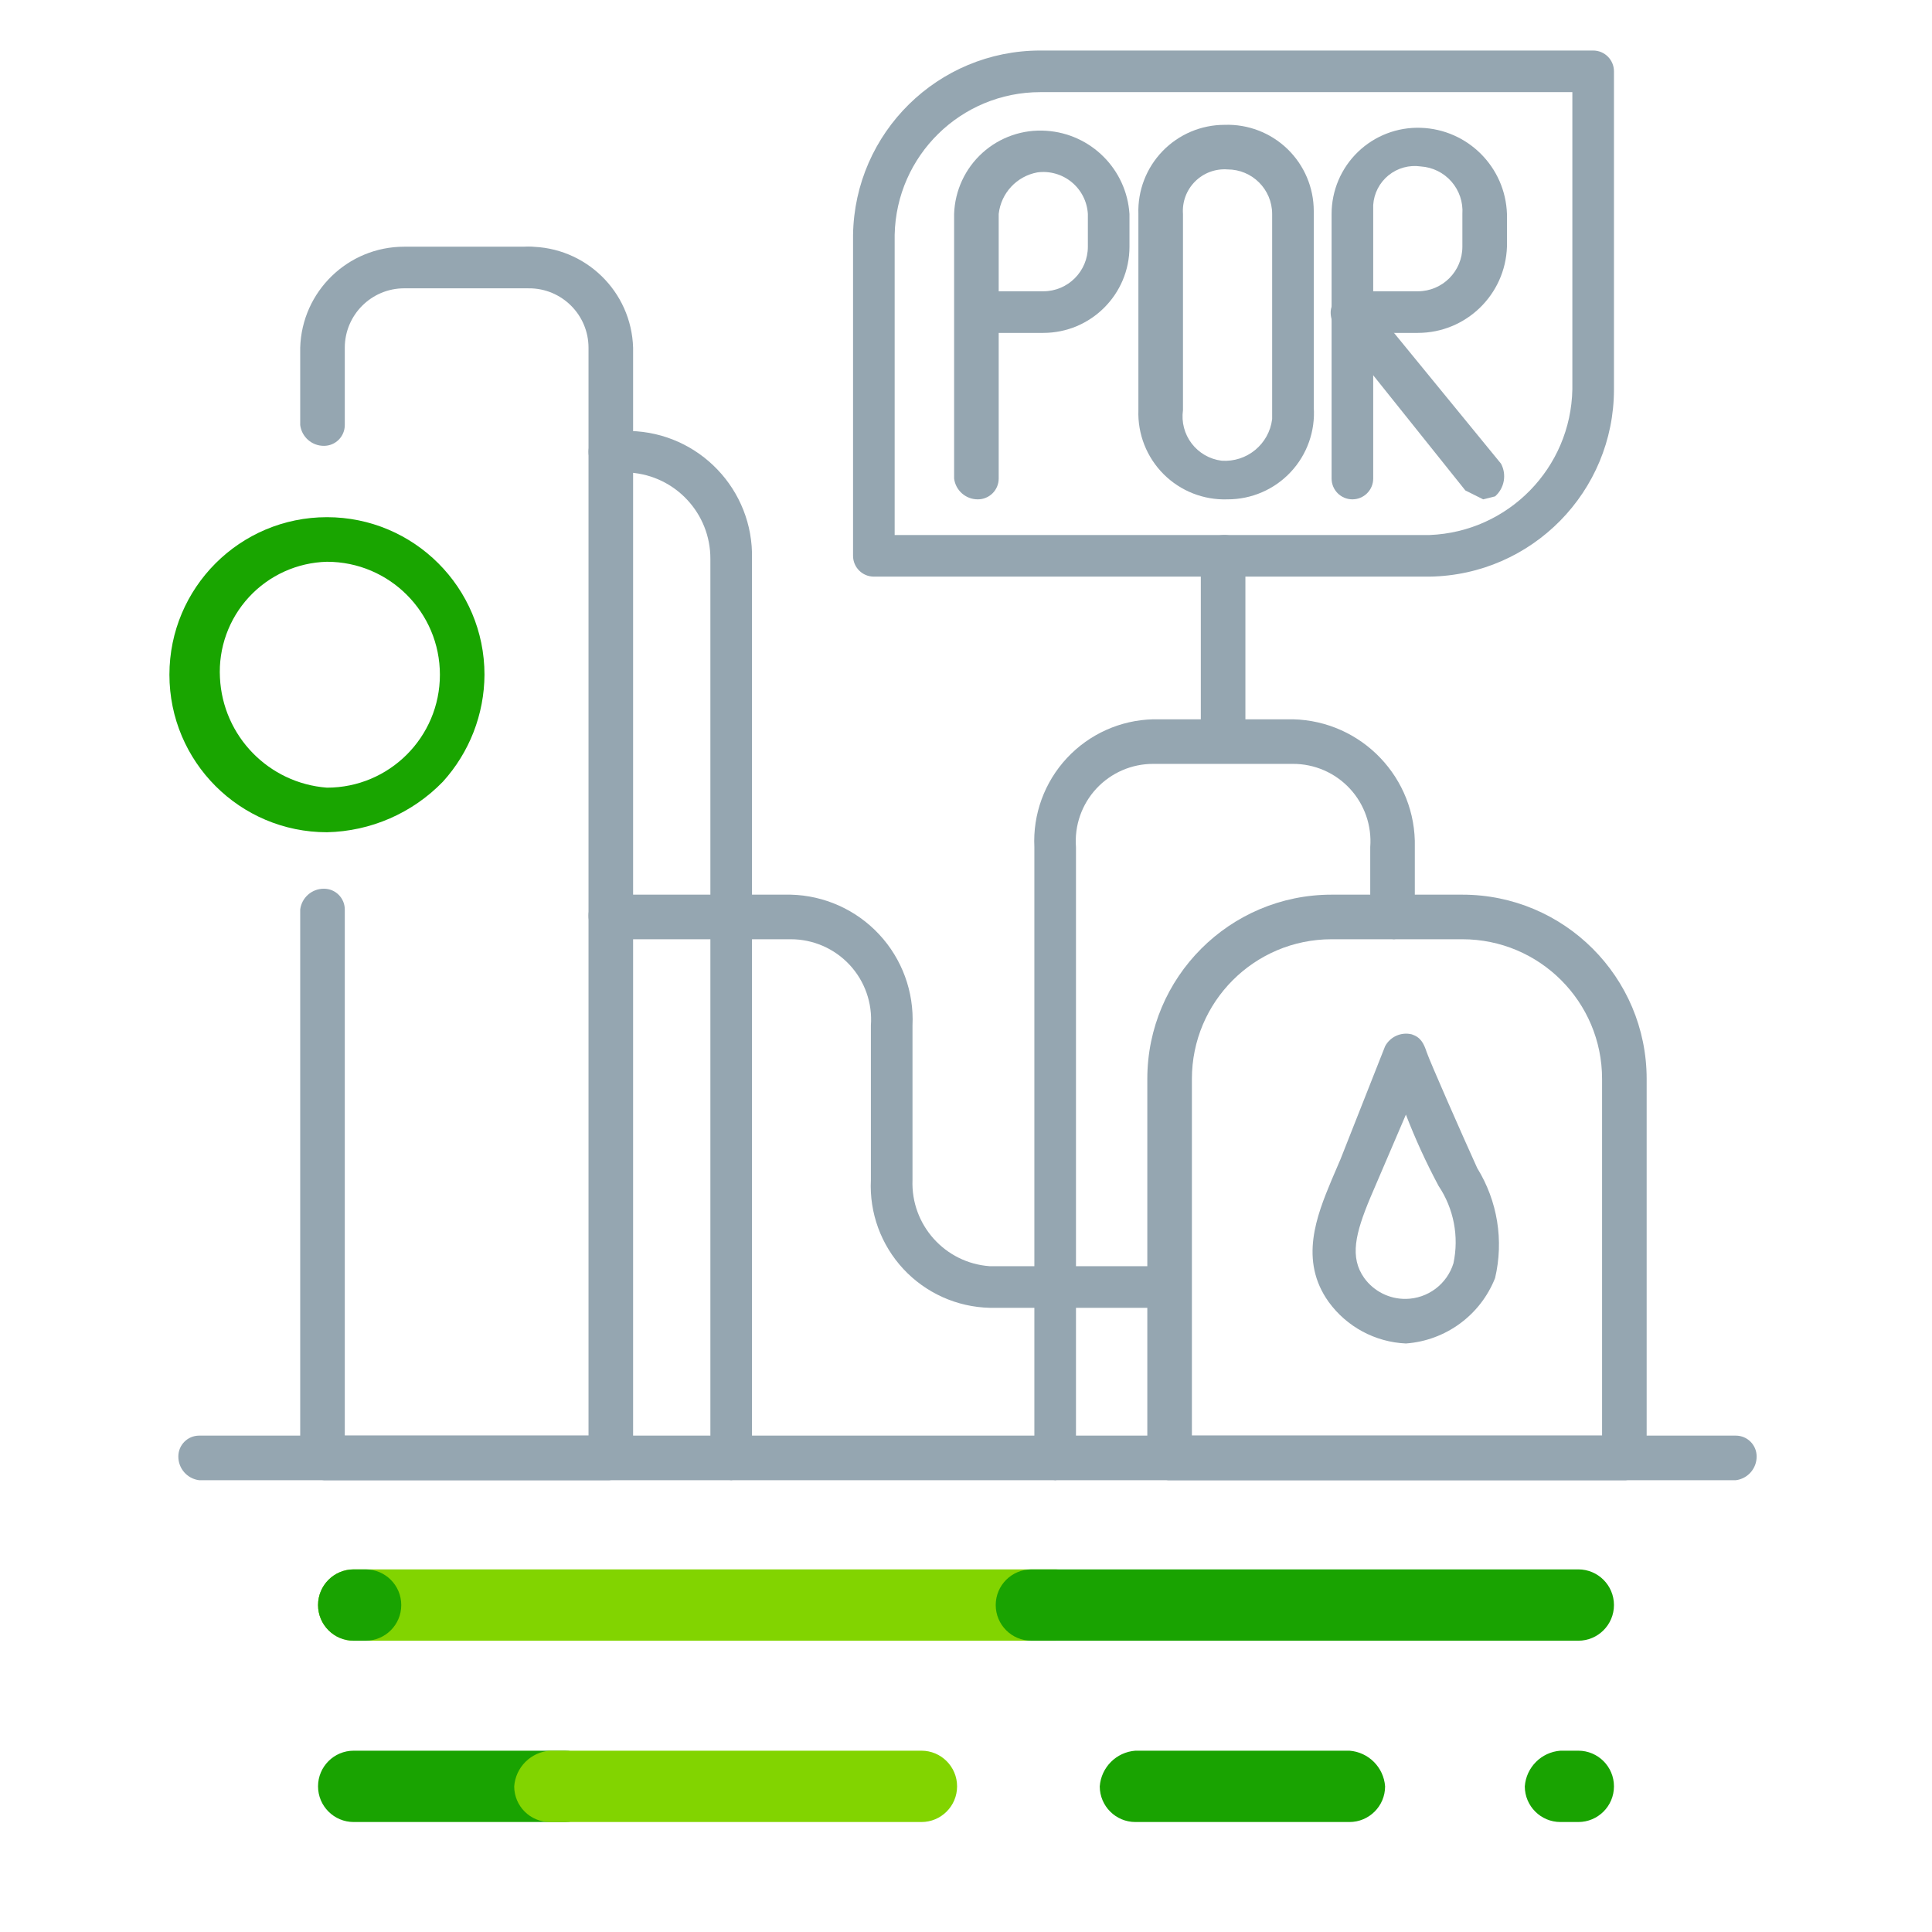
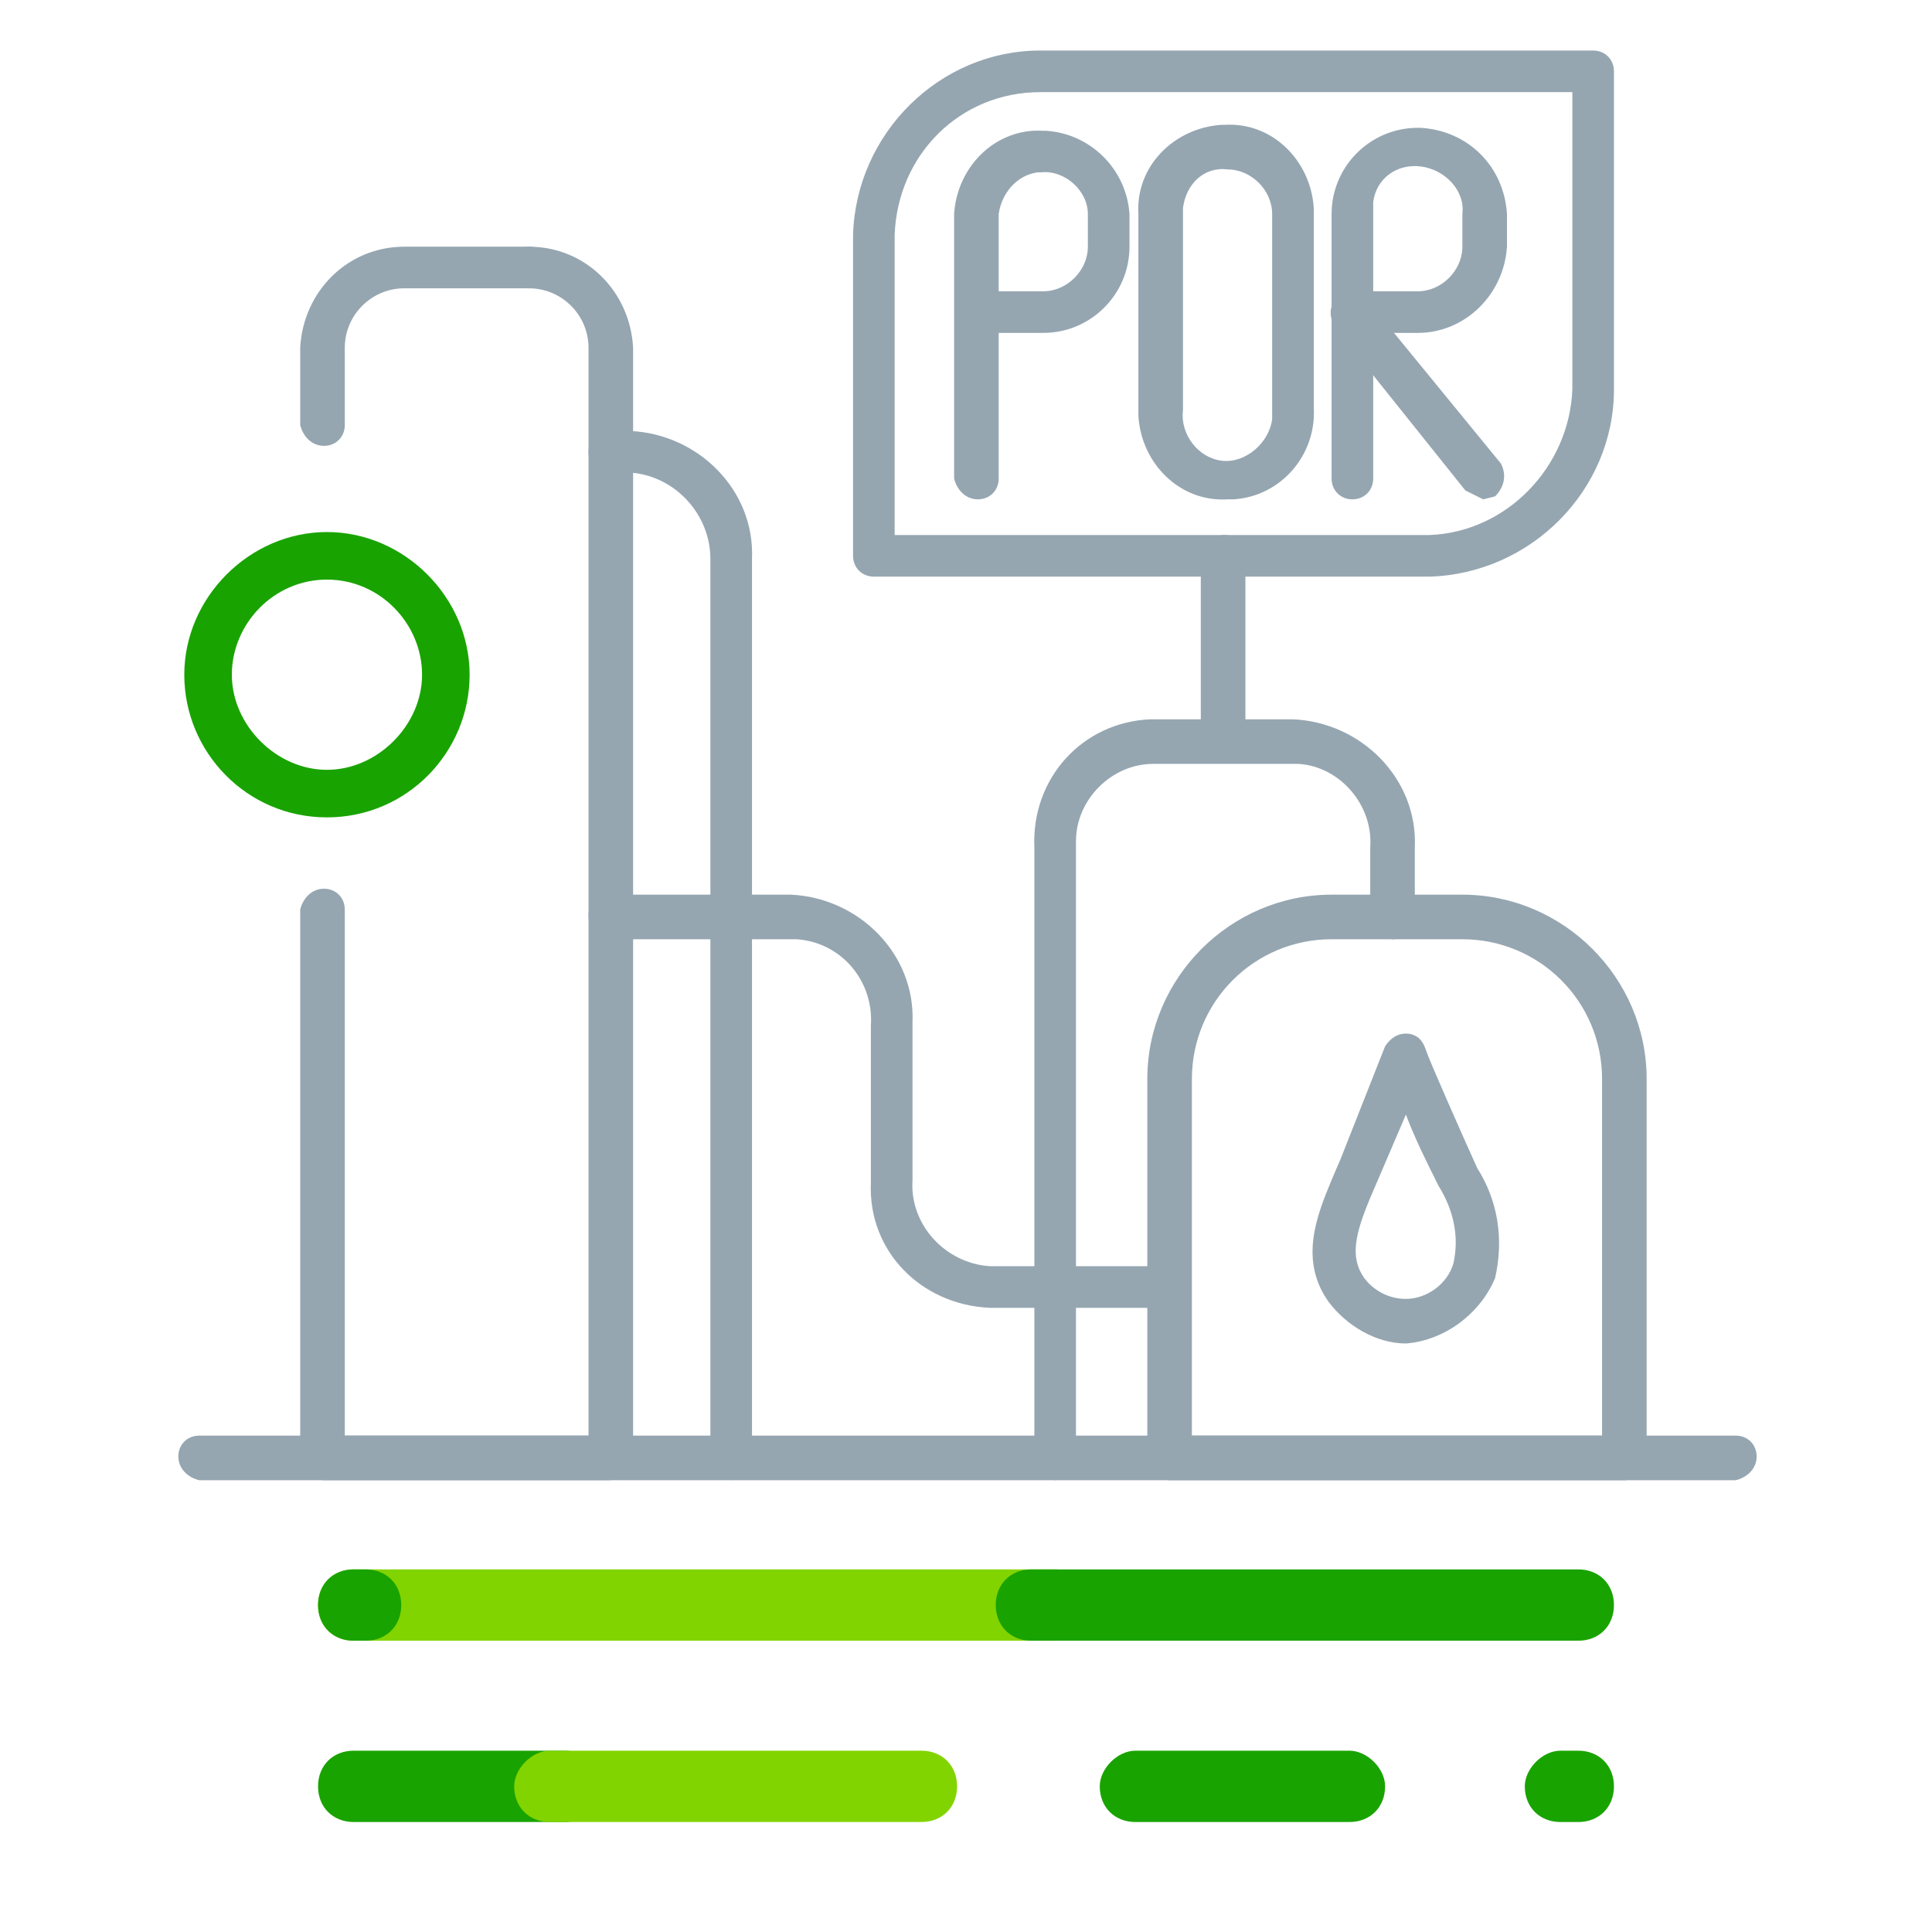
- <svg xmlns="http://www.w3.org/2000/svg" id="Capa_1" data-name="Capa 1" viewBox="0 0 65 65">
-   <defs>
-     <style>.cls-1{fill:none}.cls-2{fill:#95a6b1}.cls-4{fill:#19a301}</style>
-   </defs>
-   <path class="cls-1" d="M0 0h65v65H0z" id="Rectángulo_3792" data-name="Rectángulo 3792" />
-   <path class="cls-2" d="M41.3 16.8a2.9 2.9 0 01-3-3V7.2a2.9 2.9 0 012.9-3 2.9 2.9 0 013 2.9v6.6a2.9 2.9 0 01-2.9 3.1zm0-11.1a1.4 1.4 0 00-1.5 1.5v6.6a1.5 1.5 0 001.3 1.7 1.6 1.6 0 001.7-1.4V7.2a1.5 1.5 0 00-1.5-1.5z" id="Trazado_9471" data-name="Trazado 9471" />
-   <path class="cls-2" d="M45.5 16.8a.7.7 0 01-.7-.7V7.2a2.9 2.9 0 013-2.9 3 3 0 012.9 2.9v1.1a3 3 0 01-3 2.9h-1.5v4.9a.7.7 0 01-.7.7zm.7-7h1.5a1.5 1.5 0 001.5-1.5V7.2a1.5 1.5 0 00-1.4-1.6 1.4 1.4 0 00-1.6 1.3v2.9z" id="Trazado_9472" data-name="Trazado 9472" />
-   <path class="cls-2" d="M32.9 16.8a.8.8 0 01-.8-.7V7.2a2.9 2.9 0 013.1-2.8A3 3 0 0138 7.2v1.1a2.9 2.9 0 01-2.9 2.9h-1.5v4.9a.7.7 0 01-.7.7zm.7-7h1.5a1.5 1.5 0 001.5-1.5V7.2a1.5 1.5 0 00-1.7-1.4 1.6 1.6 0 00-1.3 1.4z" id="Trazado_9473" data-name="Trazado 9473" />
-   <path class="cls-2" d="M49.9 16.8l-.6-.3-4.4-5.5c-.2-.4-.2-.8.2-1a.6.6 0 01.9.1l4.5 5.5a.9.9 0 01-.2 1.1z" id="Trazado_9474" data-name="Trazado 9474" />
-   <path class="cls-2" d="M54.6 49.8H39.3a.8.8 0 01-.7-.8V36.3a6.2 6.2 0 016.2-6.2h4.4a6.2 6.2 0 016.2 6.2V49a.8.8 0 01-.7.8zm-14.5-1.5h13.8v-12a4.7 4.7 0 00-4.7-4.7h-4.4a4.7 4.7 0 00-4.7 4.7z" id="Trazado_9475" data-name="Trazado 9475" />
-   <path class="cls-2" d="M10.9 15a.8.8 0 01-.8-.7v-2.6a3.5 3.5 0 013.5-3.4h4.2a.7.7 0 010 1.4h-4.2a2 2 0 00-2 2v2.6a.7.7 0 01-.7.7z" id="Trazado_9476" data-name="Trazado 9476" />
-   <path class="cls-2" d="M20.5 49.8h-9.6a.9.9 0 01-.8-.8V30.6a.8.8 0 01.8-.7.7.7 0 01.7.7v17.7h8.2V11.7a2 2 0 00-2-2 .7.7 0 010-1.4 3.5 3.5 0 013.5 3.4V49a.9.9 0 01-.8.8z" id="Trazado_9477" data-name="Trazado 9477" />
-   <path class="cls-2" d="M35.5 49.8a.8.8 0 01-.7-.8V28.5a4.1 4.1 0 014-4.3h4.7a4.2 4.2 0 014.1 4.3v2.3a.8.8 0 01-.7.8.9.9 0 01-.8-.8v-2.3a2.6 2.6 0 00-2.6-2.8h-4.7a2.6 2.6 0 00-2.6 2.8V49a.8.8 0 01-.7.8z" id="Trazado_9478" data-name="Trazado 9478" />
-   <path class="cls-2" d="M39.3 44h-6a4.1 4.1 0 01-4-4.3v-5.2a2.7 2.7 0 00-2.7-2.9h-6.1a.8.8 0 01-.7-.8.7.7 0 01.7-.7h6.1a4.2 4.2 0 014.1 4.4v5.2a2.8 2.8 0 002.6 2.9h6a.7.7 0 110 1.4z" id="Trazado_9479" data-name="Trazado 9479" />
-   <path class="cls-2" d="M24.6 49.8a.8.8 0 01-.7-.8V18.8a2.9 2.9 0 00-2.7-2.9h-.7a.7.7 0 110-1.4h.7a4.2 4.2 0 014.1 4.3V49a.8.8 0 01-.7.8z" id="Trazado_9480" data-name="Trazado 9480" />
-   <path class="cls-2" d="M58.4 49.8H6.7A.8.8 0 016 49a.7.7 0 01.7-.7h51.7a.7.7 0 01.7.7.8.8 0 01-.7.8z" id="Trazado_9481" data-name="Trazado 9481" />
-   <path class="cls-2" d="M47.3 45.2a3.4 3.4 0 01-2.6-1.4c-1-1.4-.4-2.9.1-4.1l.3-.7 1.5-3.8a.8.8 0 01.9-.4c.3.1.4.3.5.6s1.2 2.8 1.7 3.9a4.9 4.9 0 01.6 3.7 3.5 3.5 0 01-3 2.2zm0-7.7l-.9 2.1-.3.7c-.5 1.2-.7 2-.2 2.7a1.7 1.7 0 001.4.7 1.7 1.7 0 001.6-1.2 3.4 3.4 0 00-.5-2.6 21.5 21.5 0 01-1.1-2.4z" id="Trazado_9482" data-name="Trazado 9482" />
-   <path class="cls-2" d="M48.1 19.4H29.4a.7.7 0 01-.7-.7V7.9A6.3 6.3 0 0135 1.7h18.6a.7.7 0 01.7.7v10.7a6.3 6.3 0 01-6.2 6.3zm-18-1.4h18a5 5 0 004.8-4.9v-10H35a4.9 4.9 0 00-4.9 4.8z" id="Trazado_9484" data-name="Trazado 9484" />
-   <path class="cls-2" d="M41.2 25.6a.8.8 0 01-.8-.7v-6.2a.8.8 0 01.8-.7.7.7 0 01.7.7v6.2c0 .4-.3.8-.7.7z" id="Trazado_9485" data-name="Trazado 9485" />
-   <path d="M11 28a5.3 5.3 0 010-10.6 5.3 5.3 0 015.3 5.3 5.4 5.4 0 01-1.4 3.6A5.6 5.6 0 0111 28zm0-9.1a3.7 3.7 0 00-3.6 3.9 3.9 3.9 0 003.6 3.7 3.8 3.8 0 100-7.6z" fill="#19a500" id="Trazado_9437" data-name="Trazado 9437" />
-   <path class="cls-1" d="M0 48.3h65v16.74H0z" />
-   <path class="cls-4" d="M45.4 61.3h-7.2a1.2 1.2 0 01-1.2-1.2 1.3 1.3 0 011.2-1.2h7.2a1.3 1.3 0 011.2 1.2 1.2 1.2 0 01-1.2 1.2zm7.7 0h-.6a1.2 1.2 0 01-1.2-1.2 1.3 1.3 0 011.2-1.2h.6a1.2 1.2 0 011.2 1.2 1.2 1.2 0 01-1.2 1.2zm-34.1 0h-7.1a1.2 1.2 0 01-1.2-1.2 1.2 1.2 0 011.2-1.2H19a1.2 1.2 0 011.2 1.2 1.2 1.2 0 01-1.2 1.2z" />
-   <path d="M31 61.3H18.5a1.2 1.2 0 01-1.2-1.2 1.3 1.3 0 011.2-1.2H31a1.2 1.2 0 011.2 1.2 1.2 1.2 0 01-1.2 1.2zm4.5-6.1H11.9a1.2 1.2 0 110-2.4h23.6a1.2 1.2 0 010 2.4z" fill="#82d400" />
-   <path class="cls-4" d="M53.1 55.2H34.7a1.2 1.2 0 010-2.4h18.4a1.2 1.2 0 010 2.4zm-40.8 0h-.4a1.2 1.2 0 110-2.4h.4a1.2 1.2 0 010 2.4z" />
+ <svg xmlns="http://www.w3.org/2000/svg" version="1.1" id="Capa_1" x="0" y="0" viewBox="0 0 65 65" xml:space="preserve">
+   <style>.st0{fill:none}.st1{fill:#95a6b1}.st2{fill:#19a301}</style>
+   <path class="st0" d="M0 0h65v65H0z" id="Rectángulo_3792" />
+   <path class="st1" d="M41.3 16.8c-1.6.1-2.9-1.2-3-2.8V7.2c-.1-1.6 1.2-2.9 2.8-3h.1c1.6-.1 2.9 1.2 3 2.8v6.7c.1 1.6-1.1 3-2.7 3.1h-.2zm0-11.1c-.8-.1-1.4.5-1.5 1.3v6.8c-.1.8.5 1.6 1.3 1.7.8.1 1.6-.6 1.7-1.4V7.2c0-.8-.7-1.5-1.5-1.5z" id="Trazado_9471" />
+   <path class="st1" d="M45.5 16.8c-.4 0-.7-.3-.7-.7V7.2c0-1.6 1.3-2.9 2.9-2.9h.1c1.6.1 2.8 1.3 2.9 2.9v1.1c-.1 1.6-1.4 2.9-3 2.9h-1.5v4.9c0 .4-.3.7-.7.7zm.7-7h1.5c.8 0 1.5-.7 1.5-1.5V7.2c.1-.8-.6-1.5-1.4-1.6-.8-.1-1.5.4-1.6 1.2v3z" id="Trazado_9472" />
+   <path class="st1" d="M32.9 16.8c-.4 0-.7-.3-.8-.7V7.2c.1-1.6 1.4-2.9 3-2.8h.1c1.5.1 2.7 1.3 2.8 2.8v1.1c0 1.6-1.3 2.9-2.9 2.9h-1.5v4.9c0 .4-.3.7-.7.7zm.7-7h1.5c.8 0 1.5-.7 1.5-1.5V7.2c0-.8-.8-1.5-1.6-1.4h-.1c-.7.1-1.2.7-1.3 1.4v2.6z" id="Trazado_9473" />
+   <path class="st1" d="M49.9 16.8l-.6-.3-4.4-5.5c-.2-.4-.2-.8.2-1 .2-.2.6-.2.8 0l.1.1 4.5 5.5c.2.4.1.8-.2 1.1l-.4.1z" id="Trazado_9474" />
+   <path class="st1" d="M54.6 49.8H39.3c-.4-.1-.7-.4-.7-.8V36.3c0-3.4 2.8-6.2 6.2-6.2h4.4c3.4 0 6.2 2.8 6.2 6.2V49c0 .4-.3.7-.7.8h-.1zm-14.5-1.5h13.8v-12c0-2.6-2.1-4.7-4.7-4.7h-4.4c-2.6 0-4.7 2.1-4.7 4.7v12z" id="Trazado_9475" />
+   <path class="st1" d="M10.9 15c-.4 0-.7-.3-.8-.7v-2.6c.1-1.9 1.6-3.4 3.5-3.4h4.2c.4 0 .7.3.7.7 0 .4-.3.7-.7.7h-4.2c-1.1 0-2 .9-2 2v2.6c0 .4-.3.7-.7.7z" id="Trazado_9476" />
+   <path class="st1" d="M20.5 49.8h-9.6c-.4 0-.8-.4-.8-.8V30.6c.1-.4.4-.7.8-.7s.7.3.7.7v17.7h8.2V11.7c0-1.1-.9-2-2-2-.4 0-.7-.3-.7-.7 0-.4.3-.7.7-.7 1.9 0 3.4 1.5 3.5 3.4V49c0 .4-.4.8-.8.8z" id="Trazado_9477" />
+   <path class="st1" d="M35.5 49.8c-.4-.1-.7-.4-.7-.8V28.5c-.1-2.3 1.6-4.2 3.9-4.3h4.8c2.3.1 4.2 2 4.1 4.3v2.3c0 .4-.3.7-.7.8-.4 0-.8-.4-.8-.8v-2.3c.1-1.4-1-2.7-2.4-2.8h-4.9c-1.4 0-2.6 1.2-2.6 2.6V49c0 .4-.3.7-.7.8z" id="Trazado_9478" />
+   <path class="st1" d="M39.3 44h-6c-2.3-.1-4.1-1.9-4-4.2v-5.3c.1-1.5-1-2.8-2.5-2.9h-6.3c-.4-.1-.7-.4-.7-.8s.3-.7.7-.7h6.1c2.3.1 4.2 2 4.1 4.3v5.3c-.1 1.5 1.1 2.8 2.6 2.9h6c.4 0 .7.3.7.7s-.3.7-.7.7z" id="Trazado_9479" />
+   <path class="st1" d="M24.6 49.8c-.4-.1-.7-.4-.7-.8V18.8c0-1.5-1.2-2.8-2.7-2.9h-.7c-.4 0-.7-.3-.7-.7s.3-.7.7-.7h.7c2.3.1 4.2 2 4.1 4.3V49c0 .4-.3.7-.7.8z" id="Trazado_9480" />
+   <path class="st1" d="M58.4 49.8H6.7c-.4-.1-.7-.4-.7-.8s.3-.7.7-.7h51.7c.4 0 .7.3.7.7 0 .4-.3.7-.7.8z" id="Trazado_9481" />
+   <path class="st1" d="M47.3 45.2c-1 0-2-.6-2.6-1.4-1-1.4-.4-2.9.1-4.1l.3-.7 1.5-3.8c.2-.3.5-.5.9-.4.3.1.4.3.5.6s1.2 2.8 1.7 3.9c.7 1.1.9 2.4.6 3.7-.5 1.2-1.7 2.1-3 2.2zm0-7.7l-.9 2.1-.3.7c-.5 1.2-.7 2-.2 2.7.3.4.8.7 1.4.7.7 0 1.4-.5 1.6-1.2.2-.9 0-1.8-.5-2.6-.4-.8-.8-1.6-1.1-2.4z" id="Trazado_9482" />
+   <path class="st1" d="M48.1 19.4H29.4c-.4 0-.7-.3-.7-.7V7.9c.1-3.4 2.9-6.2 6.3-6.2h18.6c.4 0 .7.3.7.7v10.7c0 3.4-2.8 6.2-6.2 6.3zm-18-1.4h18c2.6-.1 4.7-2.3 4.8-4.9v-10H35c-2.7 0-4.8 2.1-4.9 4.8V18z" id="Trazado_9484" />
+   <path class="st1" d="M41.2 25.6c-.4 0-.7-.3-.8-.7v-6.2c.1-.4.4-.7.8-.7s.7.3.7.7v6.2c0 .4-.3.8-.7.7z" id="Trazado_9485" />
+   <path class="st0" d="M0 48.3h65V65H0z" />
+   <path class="st2" d="M45.4 61.3h-7.2c-.7 0-1.2-.5-1.2-1.2 0-.6.6-1.2 1.2-1.2h7.2c.6 0 1.2.6 1.2 1.2 0 .7-.5 1.2-1.2 1.2zm7.7 0h-.6c-.7 0-1.2-.5-1.2-1.2 0-.6.6-1.2 1.2-1.2h.6c.7 0 1.2.5 1.2 1.2s-.5 1.2-1.2 1.2zm-34.1 0h-7.1c-.7 0-1.2-.5-1.2-1.2s.5-1.2 1.2-1.2H19c.7 0 1.2.5 1.2 1.2s-.5 1.2-1.2 1.2z" />
+   <path d="M31 61.3H18.5c-.7 0-1.2-.5-1.2-1.2 0-.6.6-1.2 1.2-1.2H31c.7 0 1.2.5 1.2 1.2s-.5 1.2-1.2 1.2zm4.5-6.1H11.9c-.7 0-1.2-.5-1.2-1.2s.5-1.2 1.2-1.2h23.6c.7 0 1.2.5 1.2 1.2s-.5 1.2-1.2 1.2z" fill="#82d400" />
+   <path class="st2" d="M53.1 55.2H34.7c-.7 0-1.2-.5-1.2-1.2s.5-1.2 1.2-1.2h18.4c.7 0 1.2.5 1.2 1.2s-.5 1.2-1.2 1.2zm-40.8 0h-.4c-.7 0-1.2-.5-1.2-1.2s.5-1.2 1.2-1.2h.4c.7 0 1.2.5 1.2 1.2s-.5 1.2-1.2 1.2z" />
+   <path class="st2" d="M11 27.5c-2.7 0-4.8-2.2-4.8-4.8s2.2-4.8 4.8-4.8 4.8 2.2 4.8 4.8-2.1 4.8-4.8 4.8zm0-8c-1.8 0-3.2 1.5-3.2 3.2s1.5 3.2 3.2 3.2 3.2-1.5 3.2-3.2-1.4-3.2-3.2-3.2z" id="Elipse_1897_1_" />
</svg>
